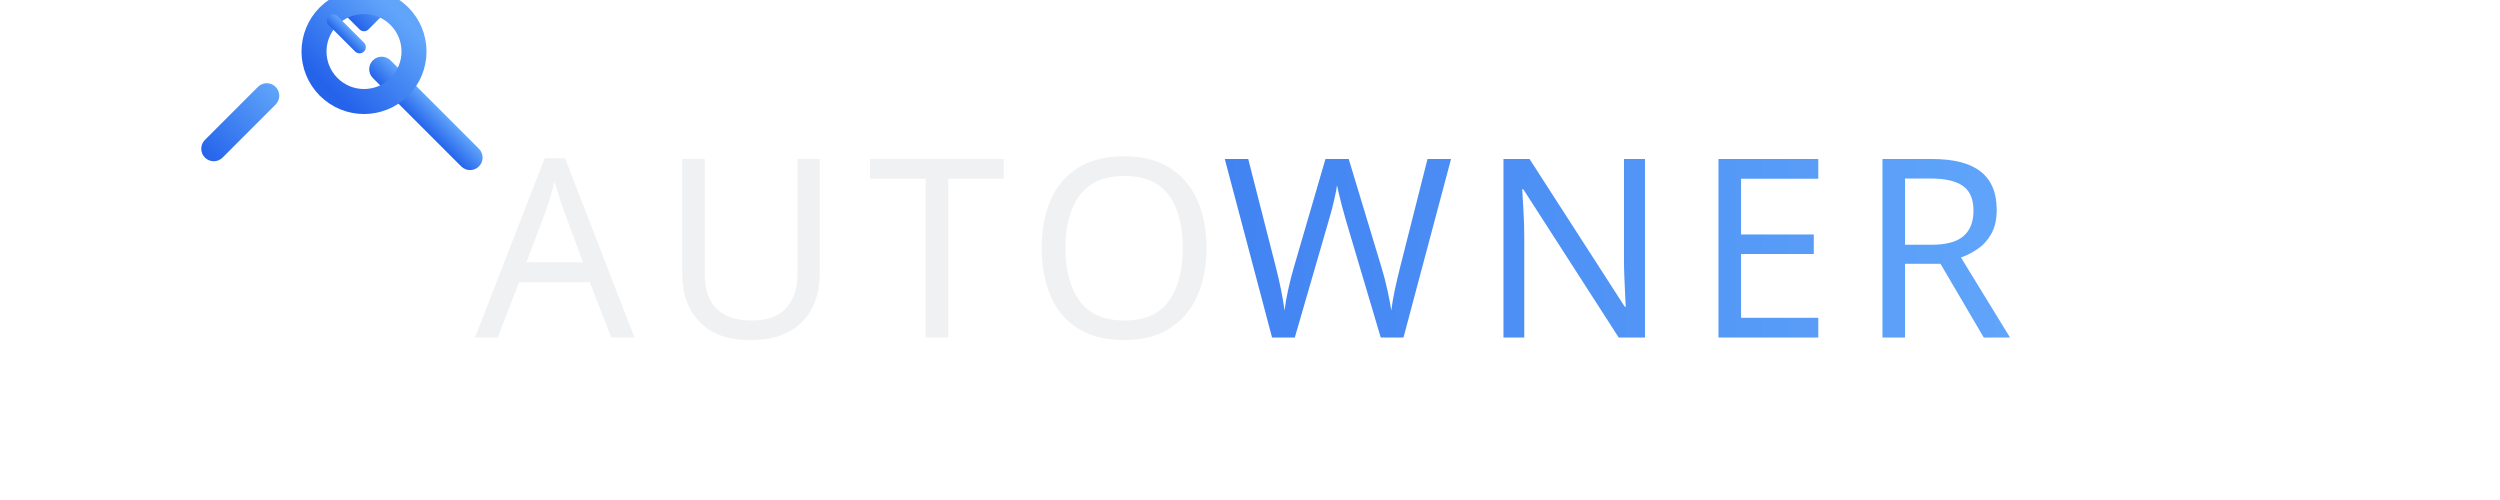
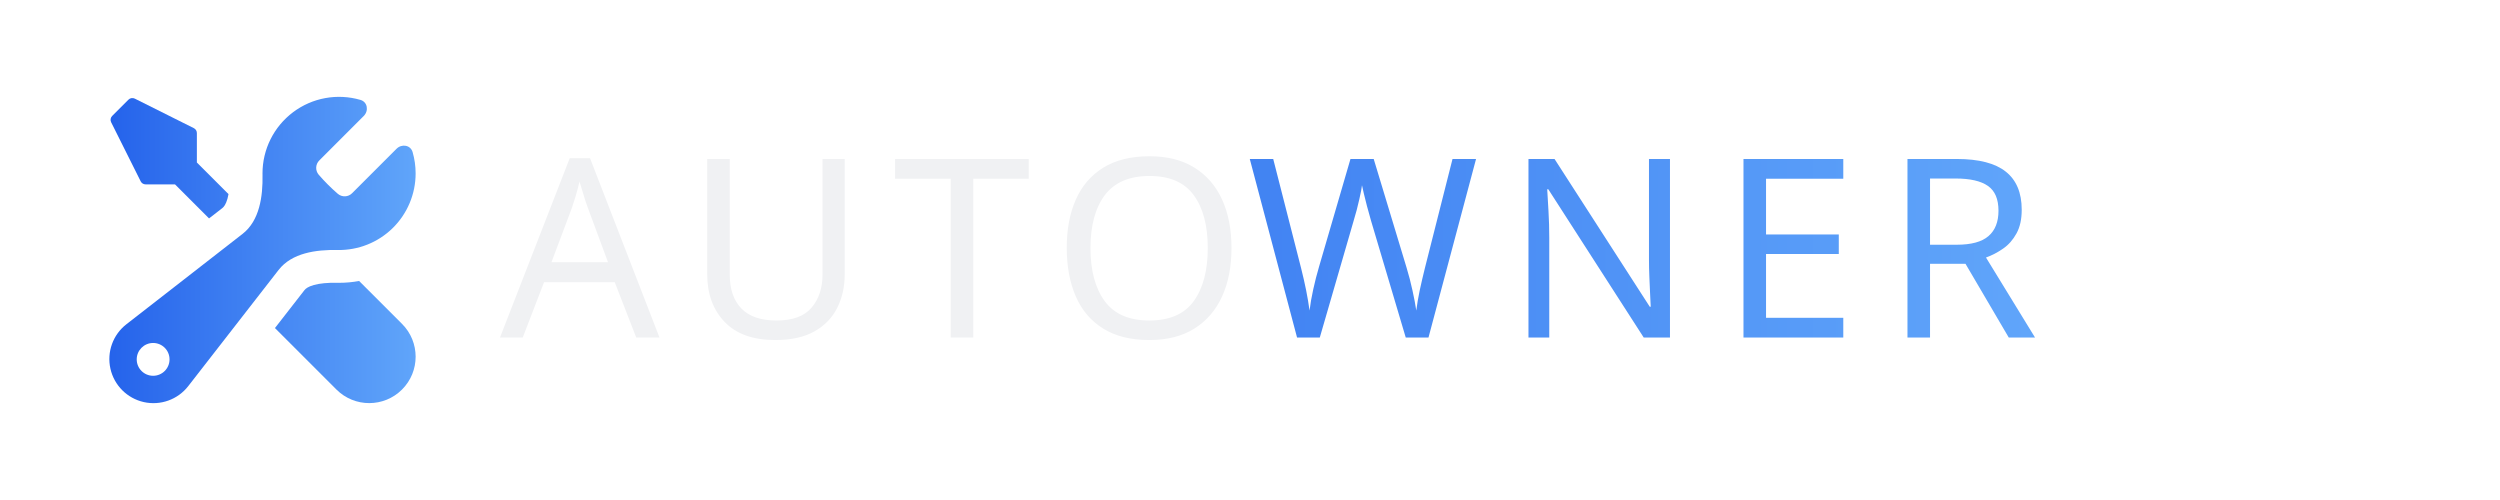
<svg xmlns="http://www.w3.org/2000/svg" viewBox="0 0 400 80" width="400" height="80">
  <defs>
    <linearGradient id="g" x1="0" y1="0" x2="1" y2="0">
      <stop offset="0%" stop-color="#2563eb" />
      <stop offset="100%" stop-color="#60a5fa" />
    </linearGradient>
-     <linearGradient id="gi" x1="0" y1="0" x2="0" y2="1">
-       <stop offset="0%" stop-color="#60a5fa" />
-       <stop offset="100%" stop-color="#2563eb" />
-     </linearGradient>
  </defs>
-   <g transform="translate(14, 4)">
-     <g transform="translate(40, 0) rotate(45)">
-       <rect x="-3" y="-22" width="6" height="14" rx="2" fill="url(#gi)" />
-       <rect x="-4" y="-8" width="8" height="6" rx="1" fill="url(#gi)" />
-       <rect x="-2" y="14" width="4" height="16" rx="2" fill="url(#gi)" />
-     </g>
-     <g transform="translate(40, 0) rotate(-45)">
-       <rect x="-2" y="8" width="4" height="24" rx="2" fill="url(#g)" />
-       <circle cx="0" cy="6" r="8" fill="none" stroke="url(#g)" stroke-width="4" />
-       <rect x="-1" y="-2" width="2" height="8" rx="1" fill="url(#g)" />
-     </g>
+   <g transform="translate(14, 12) scale(3.5)">
+     <path fill="url(#g)" fill-rule="evenodd" d="M15 4.5A3.5 3.5 0 0 1 11.435 8c-.99-.019-2.093.132-2.7.913l-4.13 5.31a2.015 2.015 0 1 1-2.827-2.828l5.309-4.13c.78-.607.932-1.71.914-2.7L8 4.5a3.5 3.5 0 0 1 4.477-3.362c.325.094.39.497.15.736L10.6 3.902a.48.48 0 0 0-.033.653c.271.314.565.608.879.879a.48.48 0 0 0 .653-.033l2.027-2.027c.239-.24.642-.175.736.15.09.31.138.637.138.976ZM3.75 13a.75.75 0 1 1-1.5 0 .75.75 0 0 1 1.5 0Z" clip-rule="evenodd" />
+     <path fill="url(#g)" d="M11.5 9.5c.313 0 .62-.029.917-.084l1.962 1.962a2.121 2.121 0 0 1-3 3l-2.81-2.81 1.35-1.734c.05-.064.158-.158.426-.233.278-.078.639-.11 1.062-.102l.093.001ZM5 4l1.446 1.445a2.256 2.256 0 0 1-.047.21c-.075.268-.169.377-.233.427l-.61.474L4 5H2.655a.25.25 0 0 1-.224-.139l-1.35-2.7a.25.25 0 0 1 .047-.289l.745-.745a.25.25 0 0 1 .289-.047l2.7 1.35A.25.25 0 0 1 5 2.654V4Z" />
  </g>
-   <text x="76" y="54" font-family="'Russo One','Arial Black',sans-serif" font-size="40" fill="#f0f1f3" letter-spacing="4">
+   <text x="80" y="54" font-family="'Russo One','Arial Black',sans-serif" font-size="40" fill="#f0f1f3" letter-spacing="4">
    AUTO<tspan fill="url(#g)">WNER</tspan>
  </text>
</svg>
